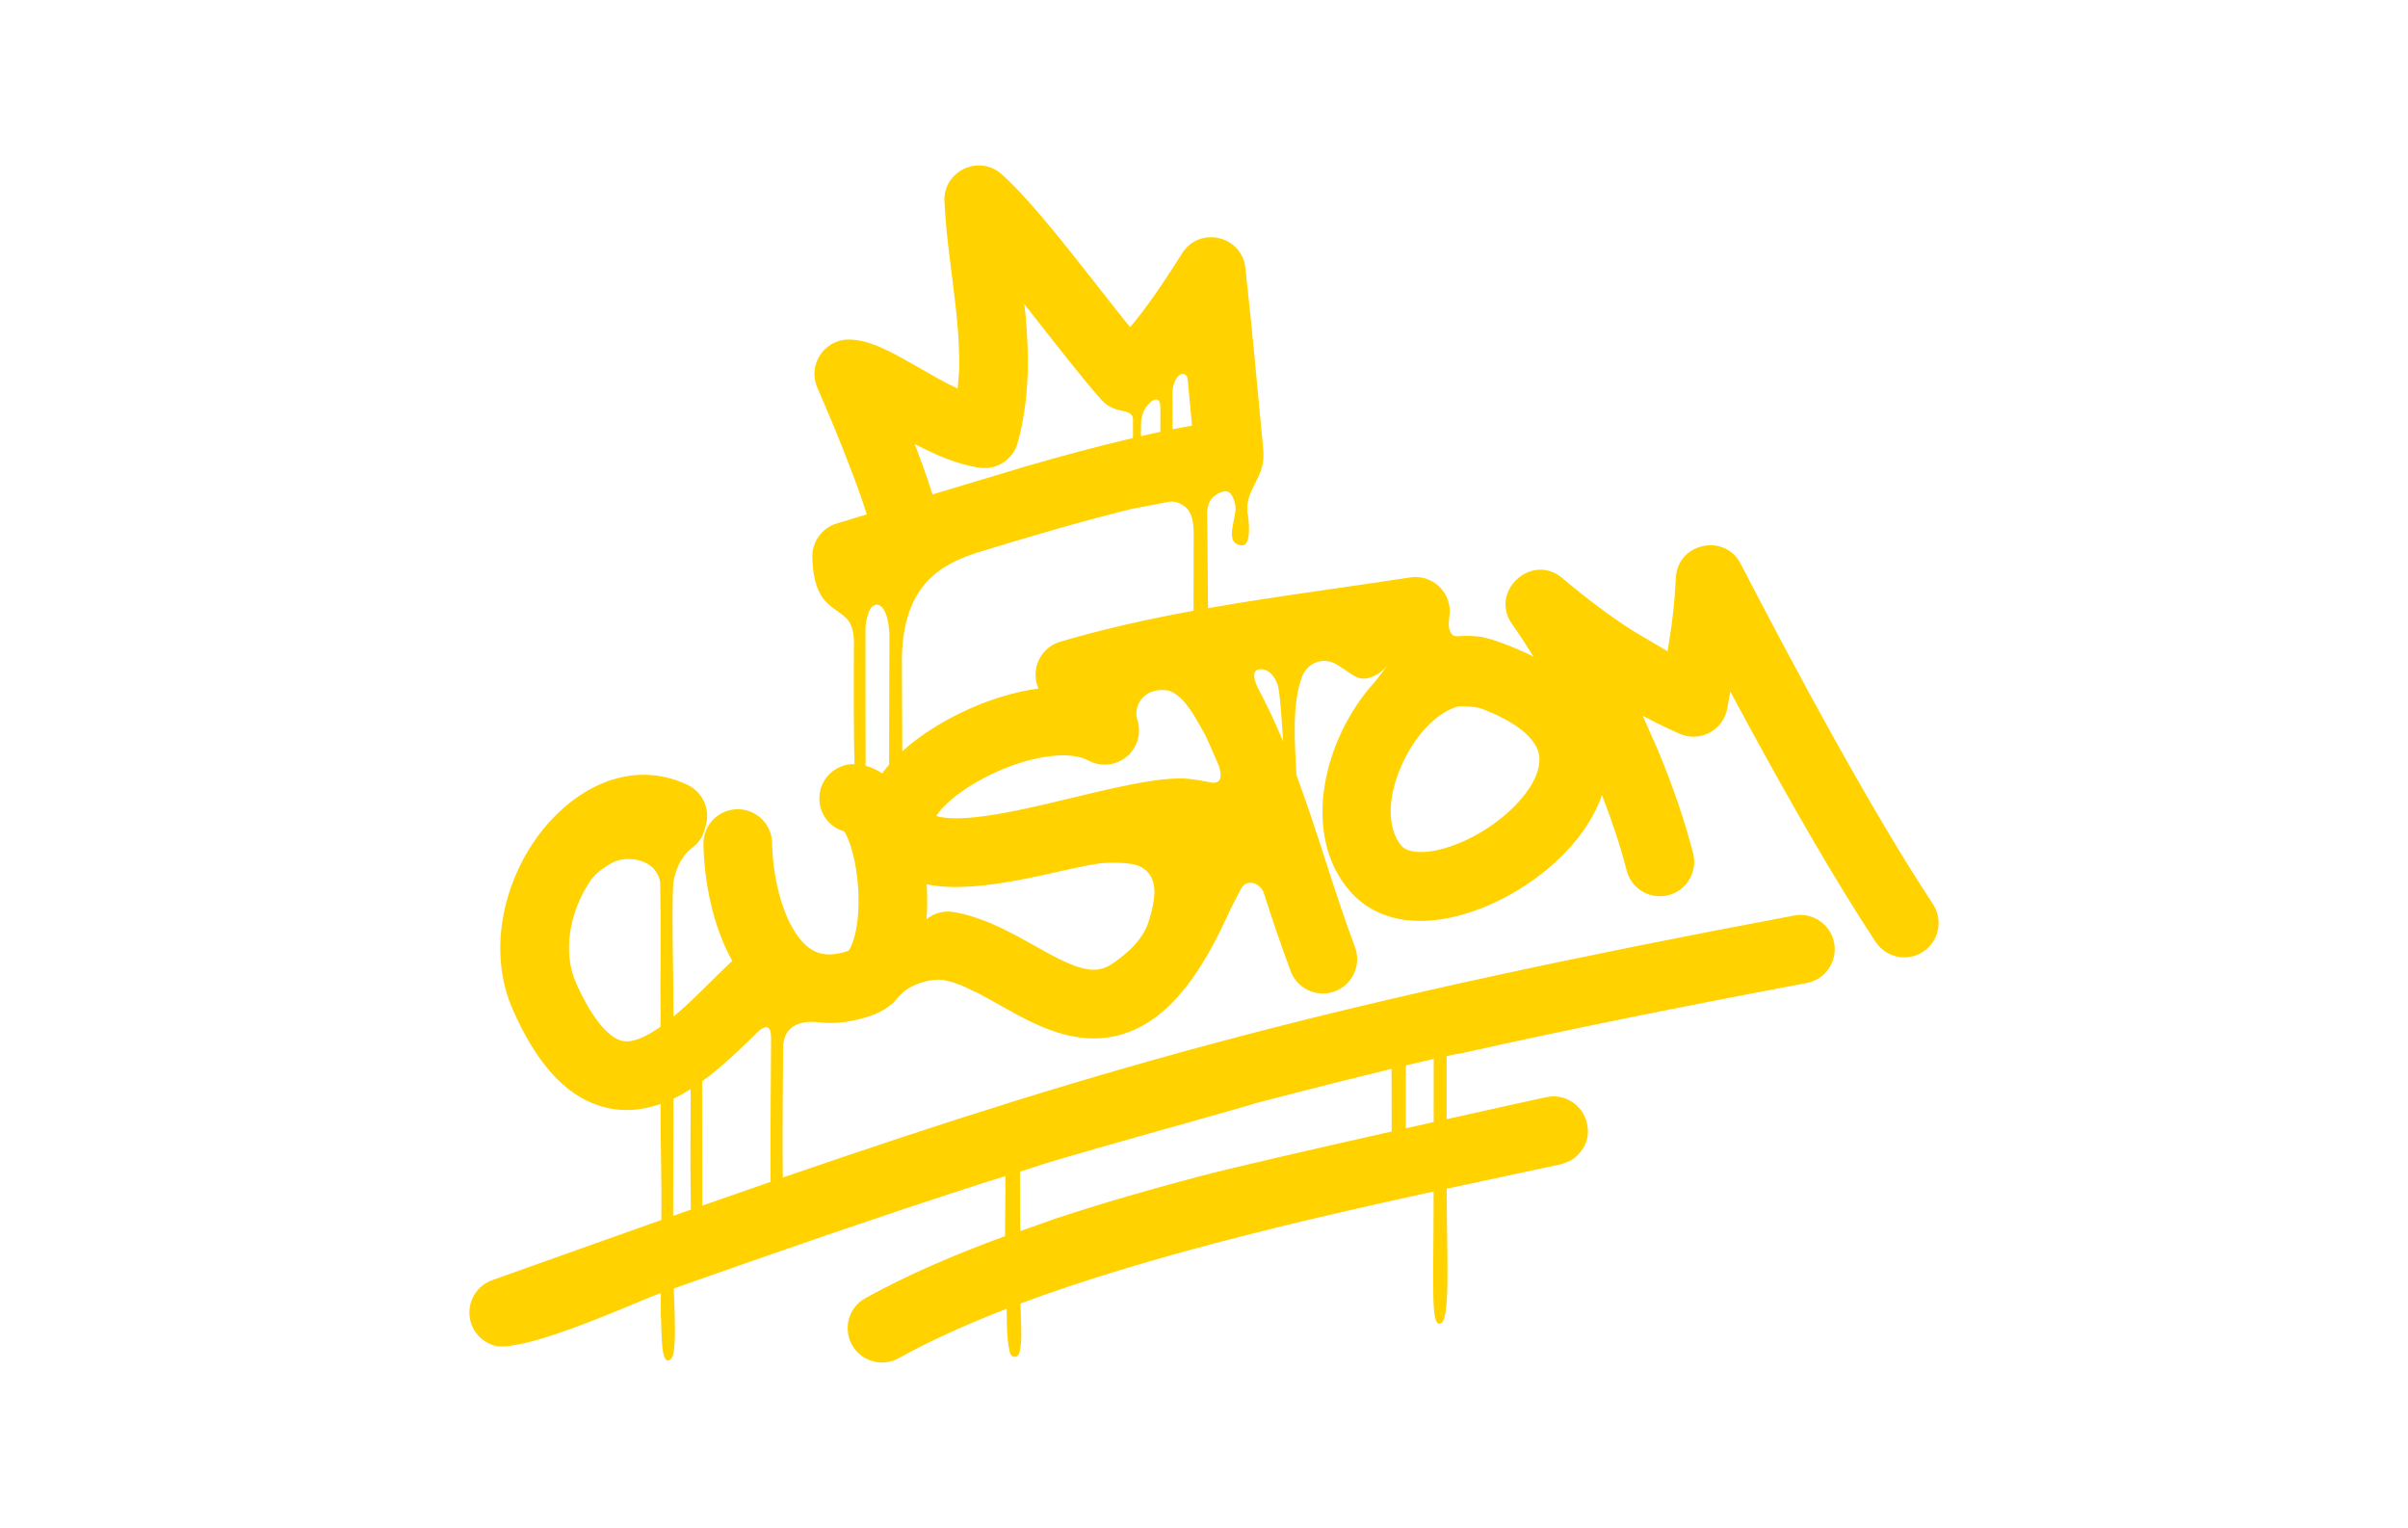
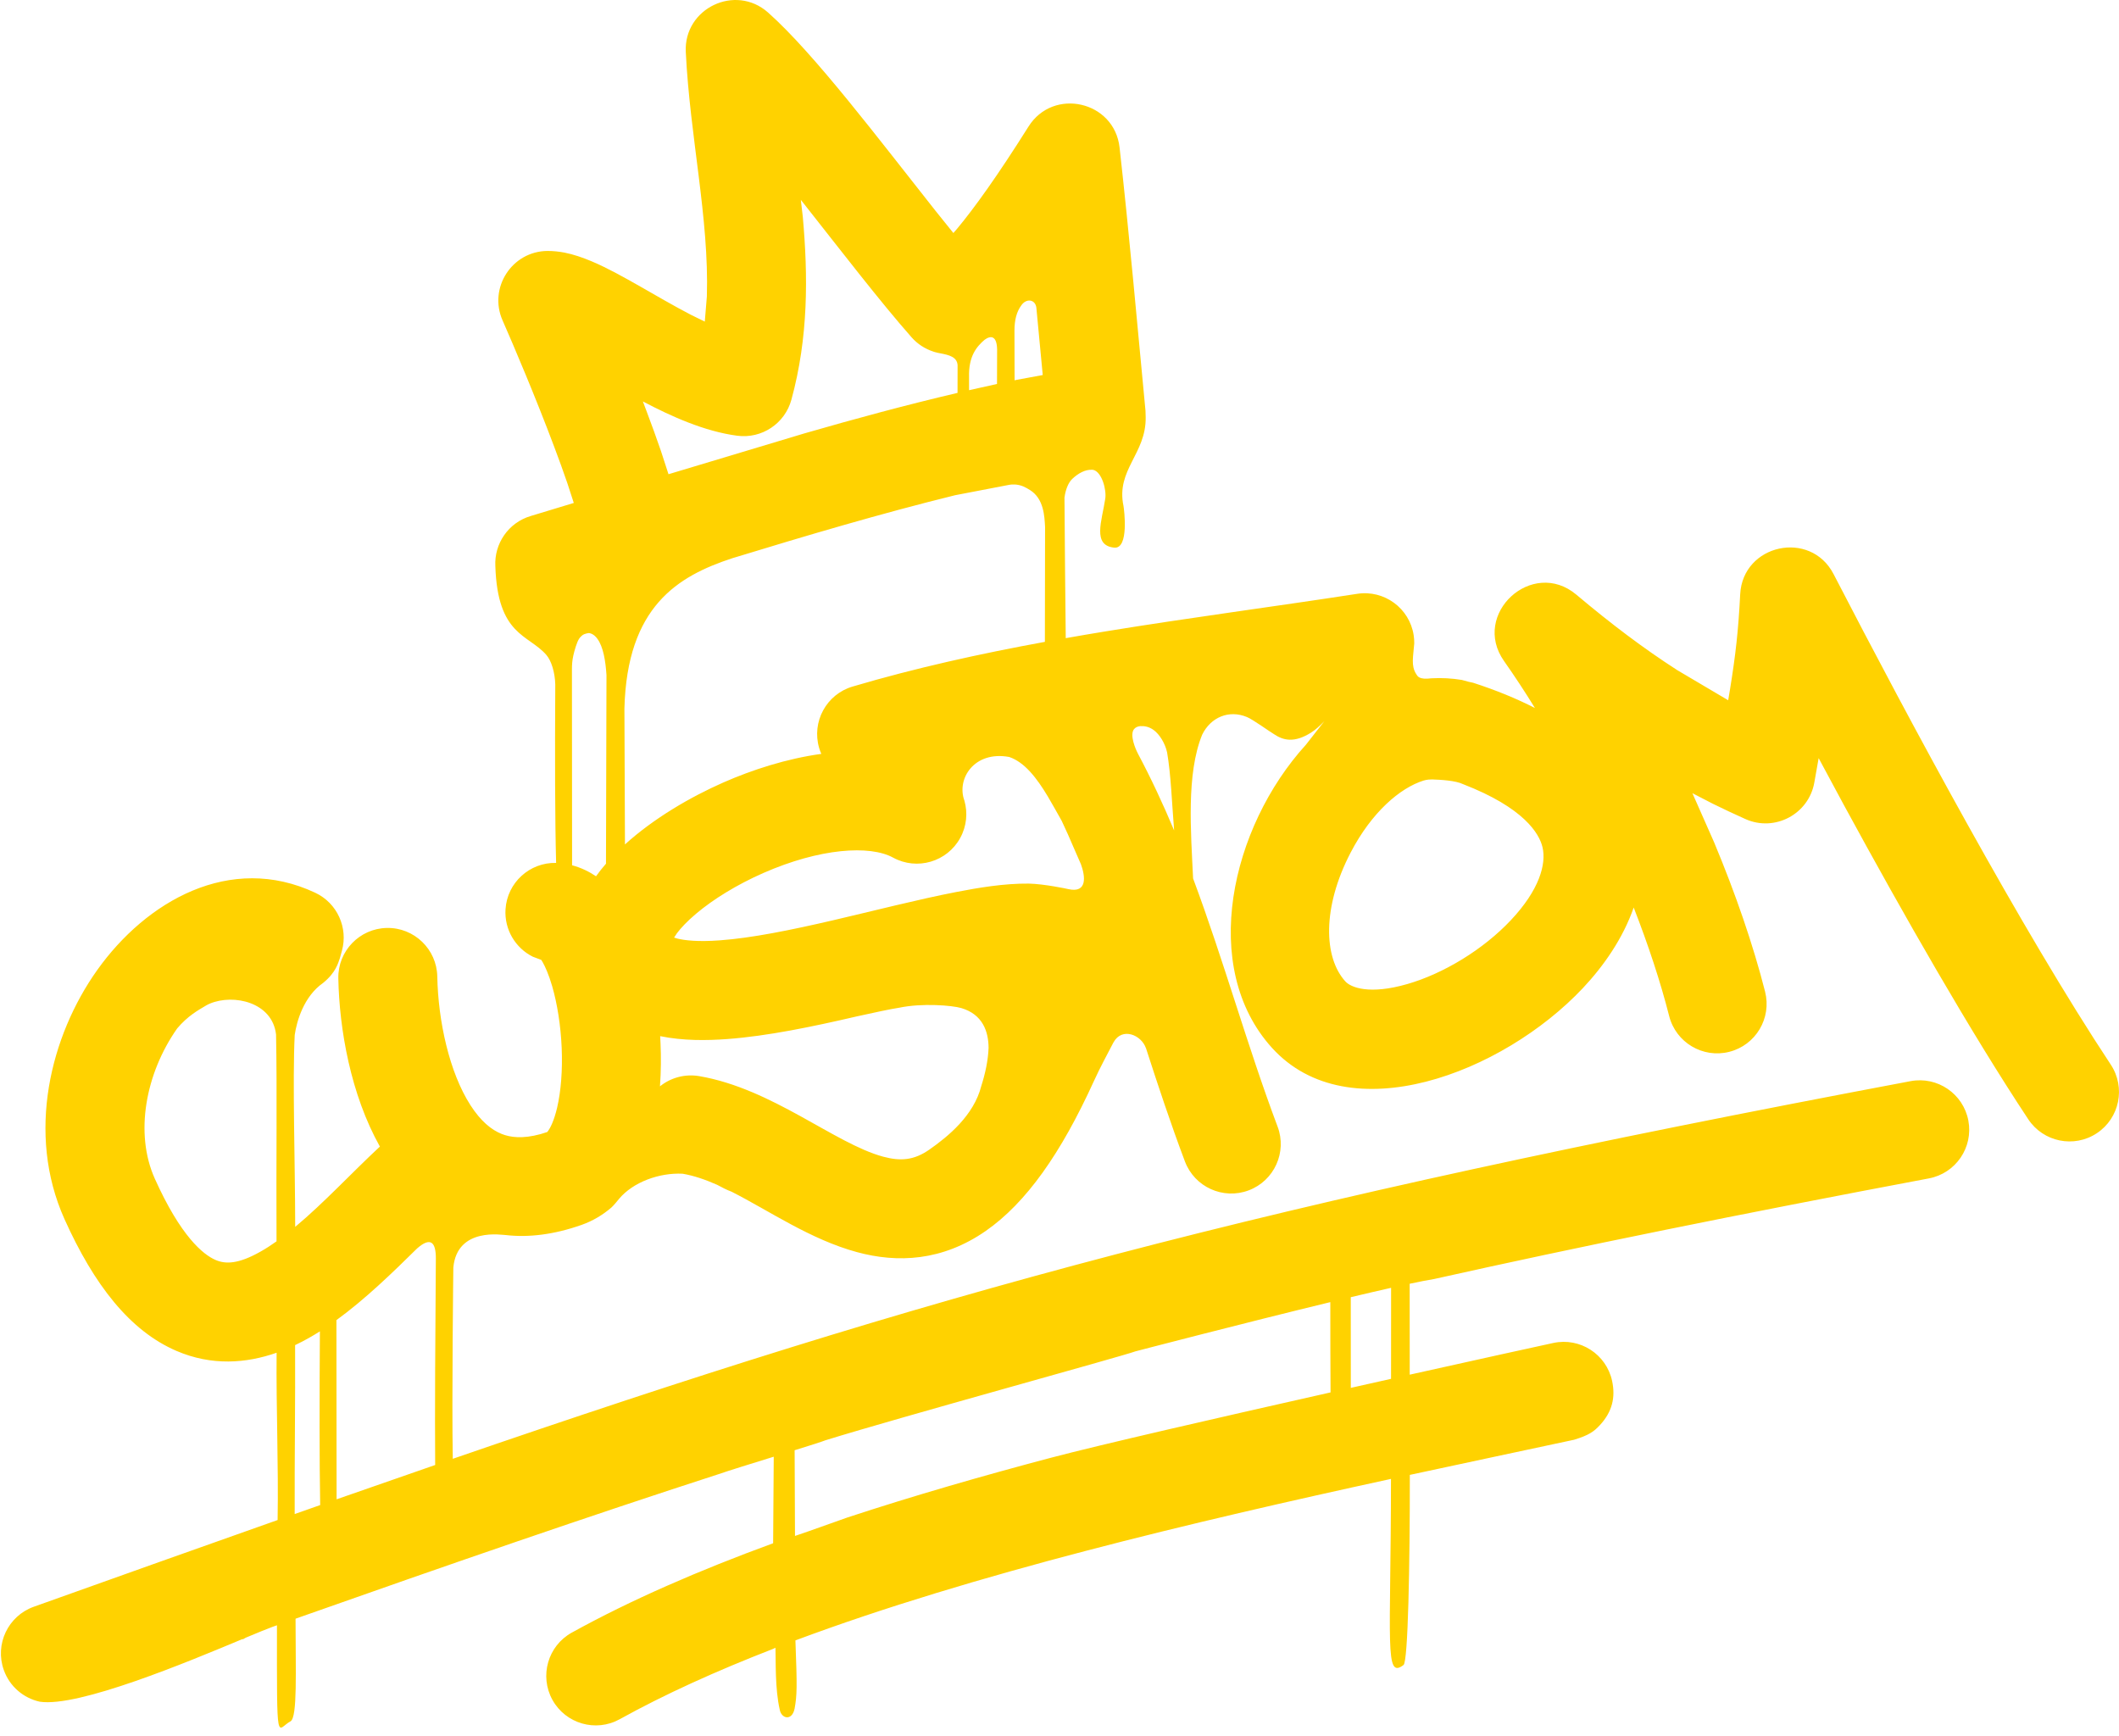
- <svg xmlns="http://www.w3.org/2000/svg" stroke-width="0.501" stroke-linejoin="bevel" fill-rule="evenodd" version="1.1" overflow="visible" width="720pt" height="456.75pt" viewBox="0 0 720 456.75">
+ <svg xmlns="http://www.w3.org/2000/svg" stroke-width="0.501" stroke-linejoin="bevel" fill-rule="evenodd" version="1.1" overflow="visible" width="439.5pt" height="360pt" viewBox="0 0 439.5 360">
  <defs>
	</defs>
  <g id="Document" fill="none" stroke="black" font-family="Times New Roman" font-size="16" transform="scale(1 -1)">
-     <g id="Spread" transform="translate(0 -456.75)">
+     <g id="Spread" transform="translate(0 -360)">
      <g id="Page background">
-         <path d="M 0,456.749 L 0,0 L 719.999,0 L 719.999,456.749 L 0,456.749 Z" stroke-linejoin="bevel" stroke="none" stroke-width="0" marker-start="none" marker-end="none" stroke-miterlimit="79.84" />
+         <path d="M 0.001,359.999 L 0.001,0 L 439.498,0 L 439.498,359.999 L 0.001,359.999 Z" stroke-linejoin="bevel" stroke="none" stroke-width="0" marker-start="none" marker-end="none" stroke-miterlimit="79.84" />
      </g>
      <g id="MouseOff">
-         <path d="M 301.889,52.685 C 300.879,57.053 301.087,62.768 300.995,65.555 C 300.859,65.493 300.7,65.435 300.401,65.285 C 288.8,60.777 278.083,55.945 268.69,50.739 C 263.733,47.993 257.487,49.792 254.739,54.745 C 251.998,59.7 253.787,65.952 258.746,68.696 C 271.008,75.48 285.221,81.636 300.51,87.232 C 300.547,93.131 300.588,99.124 300.637,105.18 C 295.994,103.743 291.18,102.256 289.155,101.548 C 262.289,92.848 234.014,83.086 201.584,71.633 C 201.546,71.612 201.5,71.594 201.455,71.575 C 202.134,56.152 201.852,51.285 200.442,50.319 C 197.855,48.553 197.891,56.206 197.756,59.532 C 197.424,72.552 197.579,44.084 197.6,70.22 C 197.307,70.118 196.994,70.005 196.659,69.888 C 195.633,69.522 193.687,68.716 191.13,67.649 C 190.92,67.524 190.711,67.405 190.497,67.283 L 190.497,67.382 C 178.988,62.573 156.466,53.164 148.405,54.37 C 145.066,55.105 142.168,57.494 140.943,60.944 C 139.038,66.283 141.822,72.153 147.157,74.061 C 164.93,80.407 182.156,86.552 197.736,92.049 C 197.934,103.533 197.422,115.138 197.528,126.743 C 191.259,124.557 184.108,123.963 176.752,127.128 C 167.094,131.276 159.653,140.831 153.528,154.464 C 145.543,172.264 150.633,192.478 160.296,206.077 C 170.456,220.379 187.886,230.449 205.553,222.137 C 210.137,219.977 212.376,214.858 211.082,210.138 C 210.953,209.721 210.733,208.817 210.64,208.553 C 210.278,207.58 209.848,205.614 207.158,203.43 C 203.163,200.65 201.69,195.489 201.284,192.648 C 200.805,183.252 201.368,166.162 201.382,152.851 C 207.305,157.776 213.114,164.084 218.948,169.5 C 212.878,180.342 210.532,193.861 210.328,204.386 C 210.214,210.048 214.728,214.735 220.396,214.844 C 226.057,214.952 230.744,210.442 230.854,204.775 C 231.03,195.55 233.345,184.891 237.747,178.062 C 239.853,174.791 242.07,172.963 244.209,172.121 C 245.94,171.431 248.476,171.045 252.277,172.087 L 253.655,172.519 L 253.848,172.758 C 254.28,173.362 255.051,174.79 255.708,177.564 C 256.508,180.996 256.851,185.356 256.653,189.999 C 256.456,194.619 255.737,199.115 254.684,202.755 C 253.966,205.229 253.222,206.833 252.694,207.774 L 252.42,208.219 L 250.659,208.883 C 247.079,210.674 244.738,214.488 245.006,218.728 C 245.358,224.245 250.018,228.469 255.5,228.333 C 255.259,237.345 255.242,250.237 255.324,265.35 C 255.259,267.83 254.526,270.272 253.449,271.497 C 249.706,275.766 243.353,275.462 242.895,289.889 C 242.646,294.529 245.594,298.913 250.25,300.284 L 259.166,302.986 L 257.826,307.1 C 257.002,309.508 256.081,312.044 255.109,314.62 C 251.237,324.927 246.759,335.465 244.39,340.851 C 241.426,347.592 246.338,355.187 253.697,355.251 C 254.983,355.259 256.178,355.101 257.215,354.911 C 260.951,354.18 264.817,352.297 267.867,350.692 C 271.075,348.995 274.794,346.803 278.098,344.936 C 279.999,343.858 281.782,342.877 283.463,342.005 L 286.336,340.597 L 286.766,345.817 C 287.254,362.028 283.259,378.871 282.394,396.518 C 281.952,405.573 292.683,410.717 299.464,404.694 C 309.107,396.13 322.669,378.106 334.104,363.683 L 337.893,358.967 L 338.714,359.912 C 342.241,364.161 347,370.743 353.473,381.039 C 358.623,389.235 371.283,386.34 372.363,376.723 C 374.409,358.501 376.02,340.157 377.742,322.105 C 377.752,321.978 377.778,320.966 377.78,320.781 C 377.905,313.151 371.584,309.894 373.181,302.35 C 373.308,301.618 374.374,293.376 371.233,293.718 C 366.673,294.196 368.702,299.26 369.389,303.82 C 369.702,305.67 368.715,309.323 366.976,309.831 C 366.894,309.847 366.821,309.854 366.756,309.857 C 366.676,309.894 366.591,309.906 366.673,309.865 C 365.279,309.949 363.81,309.166 362.542,307.964 C 361.768,307.232 361.163,305.81 360.938,304.085 C 361.006,294.162 361.095,284.433 361.201,274.945 C 363.934,275.431 366.653,275.89 369.374,276.335 C 386.859,279.195 404.549,281.497 421.659,284.142 C 427.261,285 432.502,281.16 433.364,275.56 C 433.45,274.997 433.488,274.436 433.484,273.881 L 433.487,273.884 C 433.287,271.16 432.764,269.238 433.887,267.505 C 434.168,267.075 434.408,266.277 437.113,266.627 C 437.123,266.625 437.132,266.621 437.132,266.623 C 439.179,266.733 441.257,266.625 443.356,266.28 L 444.756,265.898 L 445.697,265.695 C 450.382,264.177 454.668,262.432 458.513,260.458 C 456.407,263.88 454.256,267.144 452.114,270.188 C 445.226,279.948 457.973,291.65 467.108,283.963 C 474.246,277.955 480.995,272.846 488.018,268.321 L 498.598,262.068 L 498.99,264.411 C 500.134,271.48 500.71,276.546 501.086,284.032 C 501.609,294.444 515.668,297.495 520.455,288.234 C 536.25,257.699 559.48,214.414 577.951,186.499 C 581.078,181.769 579.782,175.398 575.055,172.27 C 570.332,169.144 563.96,170.443 560.833,175.169 C 548.862,193.256 535.125,217.302 522.65,240.234 L 517.361,250.065 L 516.465,245.016 C 515.309,238.443 508.254,234.699 502.162,237.432 C 499.846,238.47 497.603,239.521 495.415,240.601 L 491.179,242.788 L 495.682,232.598 C 500.118,221.972 503.775,211.366 506.252,201.623 C 507.646,196.132 504.322,190.543 498.828,189.153 C 493.338,187.755 487.752,191.083 486.354,196.577 C 484.562,203.639 482.036,211.284 479,219.081 C 476.772,212.673 472.776,206.954 468.447,202.353 C 451.796,184.686 419.868,172.432 403.968,189.987 C 388.868,206.675 395.409,235.673 410.999,252.826 L 411.005,252.829 L 414.839,257.733 C 413.889,256.738 412.951,255.893 412.043,255.331 C 408.608,253.183 406.34,253.722 404.393,255.035 C 404.392,255.038 404.389,255.04 404.388,255.04 C 403.533,255.528 400.036,258.075 398.777,258.589 C 395.047,260.137 391.271,258.545 389.5,254.93 C 386.168,246.758 387.167,234.763 387.616,225.106 C 394.064,207.822 398.87,190.29 405.141,173.642 C 407.136,168.341 404.448,162.415 399.144,160.422 C 393.842,158.428 387.925,161.11 385.922,166.411 C 382.937,174.335 380.329,182.223 377.822,189.973 C 377.833,189.925 377.834,189.913 377.837,189.902 C 376.884,192.679 372.887,194.317 371.121,191.138 C 371.111,191.122 371.102,191.108 371.088,191.084 C 369.795,188.582 368.35,185.97 367.008,183.014 C 360.217,168.109 353.013,157.86 344.637,152.023 C 335.566,145.704 326.27,145.338 317.917,147.607 C 308.25,150.229 299.763,156.147 291.885,160.146 C 290.862,160.523 289.877,161.047 288.891,161.574 C 286.458,162.651 284.08,163.471 281.735,163.872 C 276.883,164.111 271.472,162.131 268.571,158.68 C 268.424,158.509 267.463,157.293 266.97,156.867 C 265.231,155.369 263.183,154.11 260.819,153.271 C 255.095,151.247 249.803,150.599 245.04,151.153 C 244.47,151.124 234.984,152.899 234.183,144.425 C 234.181,144.411 233.845,116.921 234.067,104.748 C 333.373,138.947 400.267,157.424 536.426,183.07 C 541.994,184.122 547.364,180.456 548.412,174.885 C 549.464,169.318 545.793,163.949 540.226,162.901 C 500.942,155.498 467.594,148.741 437.609,142.034 C 436.328,141.827 434.6,141.491 432.535,141.05 C 432.538,134.659 432.541,128.367 432.546,122.196 C 447.124,125.445 458.88,128.029 462.334,128.772 C 467.88,129.964 473.336,126.425 474.523,120.893 C 475.253,117.478 474.55,114.494 471.987,111.731 C 470.719,110.359 469.691,109.64 466.643,108.7 C 456.07,106.43 444.298,103.944 432.568,101.411 C 432.587,79.879 433.851,60.532 430.296,61.05 C 427.884,61.402 428.634,71.158 428.657,100.584 C 428.564,100.561 428.468,100.539 428.369,100.516 C 387.682,91.657 341.976,80.844 305.134,67.087 C 305.502,57.383 305.471,55.756 304.964,52.932 C 304.416,50.297 302.226,50.865 301.889,52.685 Z M 315.922,92.579 C 329.63,97.087 343.93,101.212 358.263,105 C 368.176,107.62 393.057,113.327 416.124,118.517 C 416.086,124.268 416.073,130.536 416.074,137.24 C 398.138,132.895 376.565,127.269 375.651,127.031 C 372.992,126.026 326.95,113.423 311.337,108.581 C 310.708,108.318 308.159,107.511 304.969,106.522 C 304.994,100.52 305.019,94.588 305.045,88.749 C 308.618,89.954 311.8,91.132 315.922,92.579 Z M 206.563,95.151 C 206.402,104.505 206.413,116.947 206.504,131.176 C 205.766,130.71 205.021,130.26 204.272,129.839 C 203.335,129.306 202.365,128.8 201.364,128.326 C 201.422,116.76 201.235,104.812 201.276,93.291 C 203.04,93.914 204.808,94.534 206.563,95.151 Z M 230.415,103.463 C 230.335,114.54 230.43,129.767 230.556,146.487 C 230.556,146.382 230.556,146.307 230.556,146.235 C 230.58,149.7 229.466,150.828 226.675,148.383 C 221.638,143.421 215.976,137.9 209.932,133.508 C 209.953,118.8 209.964,105.934 209.968,96.346 C 216.959,98.796 223.817,101.185 230.415,103.463 Z M 428.672,121.331 C 428.676,127.483 428.68,133.783 428.681,140.206 C 426.149,139.636 423.319,138.979 420.318,138.262 C 420.323,131.515 420.325,125.218 420.327,119.46 C 423.164,120.097 425.954,120.723 428.672,121.331 Z M 194.169,147.707 C 195.307,148.345 196.363,149.028 197.51,149.847 C 197.422,166.471 197.647,181.416 197.412,192.743 C 196.649,199.453 188.612,201.21 183.701,199.161 C 183.395,199.03 183.142,198.906 182.937,198.783 C 181.222,197.766 179.106,196.607 176.902,194.006 C 170.344,184.664 168.038,172.264 172.257,162.862 C 177.613,150.928 182.263,147.105 184.865,145.986 C 186.915,145.104 189.546,145.095 194.169,147.707 Z M 332.902,168.867 C 336.784,171.576 342.13,175.944 343.676,182.042 C 344.501,184.612 345.096,187.349 345.196,189.95 C 345.189,193.392 343.953,196.925 339.539,198.228 C 337.63,198.786 331.444,199.3 326.675,198.303 C 324.577,197.974 321.849,197.375 317.59,196.44 C 317.586,196.435 317.582,196.435 317.582,196.435 C 308.779,194.393 299.338,192.414 290.976,191.8 C 286.757,191.489 281.839,191.426 277.08,192.404 C 277.111,191.883 277.139,191.377 277.158,190.878 C 277.278,188.16 277.271,185.136 277.039,181.998 C 279.251,183.771 282.182,184.623 285.2,184.11 C 300.371,181.508 313.25,170.148 323.298,167.416 C 326.938,166.429 329.721,166.651 332.902,168.867 Z M 432.056,203.212 C 439.587,205.387 447.784,210.365 453.501,216.433 C 459.464,222.751 460.903,228.129 460.088,231.582 C 459.41,234.439 456.232,239.773 443.63,244.657 C 442.061,245.425 438.923,245.586 437.206,245.643 C 436.838,245.637 436.176,245.643 435.422,245.414 C 430.537,243.876 424.651,238.869 420.271,230.439 C 414.372,219.086 414.688,208.727 419.187,203.762 C 420.332,202.487 424.208,200.939 432.056,203.212 Z M 289.473,212.274 C 296.096,212.756 304.168,214.399 312.933,216.433 C 321.342,218.387 330.646,220.783 338.481,222.295 C 343.063,223.187 348.437,224.094 353.517,224.042 C 356.659,223.987 361.563,222.954 361.732,222.897 C 365.705,222.01 365.279,225.515 364.353,228.053 C 364.296,228.198 363.287,230.518 362.871,231.449 C 362.098,233.278 361.233,235.217 360.362,237.057 C 360.142,237.482 357.881,241.445 357.496,242.093 C 355.155,246.007 352.638,249.233 349.473,250.304 C 342.178,251.637 338.511,245.734 340.183,241.249 C 340.895,238.745 340.665,235.974 339.317,233.515 C 336.598,228.545 330.358,226.716 325.389,229.432 C 320.581,232.066 310.235,231.406 298.458,226.23 C 292.992,223.824 288.105,220.808 284.537,217.801 C 282.59,216.16 281.348,214.789 280.576,213.765 L 279.968,212.847 L 280.647,212.641 C 282.117,212.274 284.841,211.931 289.473,212.274 Z M 265.842,228.167 C 265.871,240.649 265.904,253.763 265.946,267.285 C 265.753,270.248 265.285,273.105 264.086,274.773 C 263.769,275.241 263.224,275.797 262.491,275.973 C 262.425,275.988 262.359,276 262.283,276.008 C 261.591,275.898 261.059,275.758 260.609,275.229 C 260.523,275.19 260.395,275.012 260.249,274.796 C 260.027,274.436 259.807,273.92 259.583,273.222 C 258.635,270.229 258.801,269.296 258.782,266.883 C 258.801,250.641 258.811,236.932 258.811,227.841 C 260.691,227.345 262.348,226.525 263.775,225.562 C 264.413,226.447 265.1,227.321 265.842,228.167 Z M 290.194,245.016 C 296.183,247.646 303.266,249.947 310.505,250.945 C 310.332,251.335 310.18,251.742 310.058,252.16 C 308.453,257.597 311.564,263.312 316.995,264.908 C 330.068,268.775 343.457,271.721 356.874,274.178 C 356.881,281.656 356.896,289.644 356.913,298.02 C 356.786,300.178 356.685,303.856 353.773,305.67 C 353.311,305.96 352.852,306.218 352.381,306.421 C 351.153,306.93 350.031,306.847 349.514,306.752 C 347.537,306.386 338.806,304.708 338.256,304.59 C 322.828,300.791 307.499,296.242 292.048,291.524 C 280.724,287.813 270.208,281.509 269.665,260.339 C 269.688,250.78 269.728,241.406 269.778,232.164 C 275.754,237.577 283.329,241.992 290.194,245.016 Z M 382.226,251.238 C 381.809,253.168 380.632,255.03 379.418,255.904 C 378.493,256.565 377.582,256.754 376.66,256.702 C 376.148,256.655 375.692,256.463 375.384,256.1 C 374.381,254.93 375.699,251.887 376.148,251.055 C 376.14,251.06 376.136,251.066 376.128,251.081 C 378.931,245.811 381.417,240.465 383.68,235.072 C 383.212,240.866 383.024,246.586 382.226,251.238 Z M 278.809,308.944 L 306.98,317.408 C 317.472,320.439 328.073,323.307 338.758,325.813 C 338.759,327.717 338.764,329.629 338.768,331.55 L 338.768,331.554 C 338.673,333.287 336.923,333.676 335.328,333.992 C 334.874,334.07 334.444,334.165 334.026,334.284 C 333.926,334.313 333.84,334.342 333.754,334.371 C 333.749,334.371 333.749,334.371 333.747,334.374 L 333.749,334.374 C 332.019,334.942 330.465,335.932 329.224,337.34 C 322.736,344.69 314.607,355.274 306.75,365.224 L 306.254,365.843 L 306.667,362.31 C 307.759,350.053 307.841,337.34 304.299,324.395 C 302.95,319.447 298.149,316.256 293.062,316.928 C 286.346,317.81 279.42,320.91 273.493,324.041 L 274.324,321.842 C 275.334,319.157 276.323,316.447 277.23,313.798 L 278.809,308.944 Z M 346.944,327.662 C 346.951,329.824 346.961,332 346.965,334.179 L 346.965,334.184 C 347.075,337.809 345.657,337.76 344.375,336.834 C 342.699,335.391 341.019,333.402 341.149,329.067 C 341.149,329.058 341.148,329.054 341.148,329.047 C 341.148,328.156 341.149,327.261 341.149,326.37 C 343.077,326.813 345.018,327.243 346.944,327.662 Z M 351.009,328.515 L 356.429,329.516 L 355.104,343.503 C 354.869,345.236 353.013,345.478 351.98,343.956 C 351.009,342.646 350.573,340.931 350.565,338.758 C 350.57,335.271 350.581,331.844 350.59,328.427 C 350.725,328.458 350.866,328.486 351.009,328.515 Z M 333.749,334.374 L 333.747,334.375 L 333.747,334.374 L 333.749,334.374 Z" fill="#ffd200" stroke-linejoin="miter" stroke="none" marker-start="none" marker-end="none" />
+         <g id="Group" stroke-linejoin="miter" stroke="none" fill="#ffd200">
+           <path d="M 161.733,5.389 C 160.723,9.757 160.931,15.472 160.839,18.259 C 160.703,18.197 160.544,18.139 160.245,17.989 C 148.644,13.481 137.927,8.649 128.534,3.443 C 123.577,0.697 117.331,2.496 114.583,7.449 C 111.842,12.404 113.631,18.656 118.59,21.4 C 130.852,28.184 145.065,34.34 160.354,39.936 C 160.391,45.835 160.432,51.828 160.481,57.884 C 155.838,56.447 151.024,54.96 148.999,54.252 C 122.133,45.552 93.858,35.79 61.428,24.337 C 61.39,24.316 61.344,24.298 61.299,24.279 C 61.31,13.065 61.696,3.989 60.286,3.023 C 57.365,1.518 57.423,-3.212 57.444,22.924 C 57.151,22.822 56.838,22.709 56.503,22.592 C 55.477,22.226 53.531,21.42 50.974,20.353 C 50.764,20.228 50.555,20.109 50.341,19.987 L 50.341,20.086 C 38.832,15.277 16.31,5.868 8.249,7.074 C 4.91,7.809 2.012,10.198 0.787,13.648 C -1.118,18.987 1.666,24.857 7.001,26.765 C 24.774,33.111 42,39.256 57.58,44.753 C 57.778,56.237 57.266,67.842 57.372,79.447 C 51.103,77.261 43.952,76.667 36.596,79.832 C 26.938,83.98 19.497,93.535 13.372,107.168 C 5.387,124.968 10.477,145.182 20.14,158.781 C 30.3,173.083 47.73,183.153 65.397,174.841 C 69.981,172.681 72.22,167.562 70.926,162.842 C 70.797,162.425 70.577,161.521 70.484,161.257 C 70.122,160.284 69.692,158.318 67.002,156.134 C 63.007,153.354 61.534,148.193 61.128,145.352 C 60.649,135.956 61.212,118.866 61.226,105.555 C 67.149,110.48 72.958,116.788 78.792,122.204 C 72.722,133.046 70.376,146.565 70.172,157.09 C 70.058,162.752 74.572,167.439 80.24,167.548 C 85.901,167.656 90.588,163.146 90.698,157.479 C 90.874,148.254 93.189,137.595 97.591,130.766 C 99.697,127.495 101.914,125.667 104.053,124.825 C 105.784,124.135 108.32,123.749 112.121,124.791 L 113.499,125.223 L 113.692,125.462 C 114.124,126.066 114.895,127.494 115.552,130.268 C 116.352,133.7 116.695,138.06 116.497,142.703 C 116.3,147.323 115.581,151.819 114.528,155.459 C 113.81,157.933 113.066,159.537 112.538,160.478 L 112.264,160.923 L 110.503,161.587 C 106.923,163.378 104.582,167.192 104.85,171.432 C 105.202,176.949 109.862,181.173 115.344,181.037 C 115.103,190.049 115.086,202.941 115.168,218.054 C 115.103,220.534 114.37,222.976 113.293,224.201 C 109.55,228.47 103.197,228.166 102.739,242.593 C 102.49,247.233 105.438,251.617 110.094,252.988 L 119.01,255.69 L 117.67,259.804 C 116.846,262.212 115.925,264.748 114.953,267.324 C 111.081,277.631 106.603,288.169 104.234,293.555 C 101.27,300.296 106.182,307.891 113.541,307.955 C 114.827,307.963 116.022,307.805 117.059,307.615 C 120.795,306.884 124.661,305.001 127.711,303.396 C 130.919,301.699 134.638,299.507 137.942,297.64 C 139.843,296.562 141.626,295.581 143.307,294.709 L 146.18,293.301 L 146.61,298.521 C 147.098,314.732 143.103,331.575 142.238,349.222 C 141.796,358.277 152.527,363.421 159.308,357.398 C 168.951,348.834 182.513,330.81 193.948,316.387 L 197.737,311.671 L 198.558,312.616 C 202.085,316.865 206.844,323.447 213.317,333.743 C 218.467,341.939 231.127,339.044 232.207,329.427 C 234.253,311.205 235.864,292.861 237.586,274.809 C 237.596,274.682 237.622,273.67 237.624,273.485 C 237.749,265.855 231.428,262.598 233.025,255.054 C 233.152,254.322 234.218,246.08 231.077,246.422 C 226.517,246.9 228.546,251.964 229.233,256.524 C 229.546,258.374 228.559,262.027 226.82,262.535 C 226.738,262.551 226.665,262.558 226.6,262.561 C 226.52,262.598 226.435,262.61 226.517,262.569 C 225.123,262.653 223.654,261.87 222.386,260.668 C 221.612,259.936 221.007,258.514 220.782,256.789 C 220.85,246.866 220.939,237.137 221.045,227.649 C 223.778,228.135 226.497,228.594 229.218,229.039 C 246.703,231.899 264.393,234.201 281.503,236.846 C 287.105,237.704 292.346,233.864 293.208,228.264 C 293.294,227.701 293.332,227.14 293.328,226.585 L 293.331,226.588 C 293.131,223.864 292.608,221.942 293.731,220.209 C 294.012,219.779 294.252,218.981 296.957,219.331 C 296.967,219.329 296.976,219.325 296.976,219.327 C 299.023,219.437 301.101,219.329 303.2,218.984 L 304.6,218.602 L 305.541,218.399 C 310.226,216.881 314.512,215.136 318.357,213.162 C 316.251,216.584 314.1,219.848 311.958,222.892 C 305.07,232.652 317.817,244.354 326.952,236.667 C 334.09,230.659 340.839,225.55 347.862,221.025 L 358.442,214.772 L 358.834,217.115 C 359.978,224.184 360.554,229.25 360.93,236.736 C 361.453,247.148 375.512,250.199 380.299,240.938 C 396.094,210.403 419.324,167.118 437.795,139.203 C 440.922,134.473 439.626,128.102 434.899,124.974 C 430.176,121.848 423.804,123.147 420.677,127.873 C 408.706,145.96 394.969,170.006 382.494,192.938 L 377.205,202.769 L 376.309,197.72 C 375.153,191.147 368.098,187.403 362.006,190.136 C 359.69,191.174 357.447,192.225 355.259,193.305 L 351.023,195.492 L 355.526,185.302 C 359.962,174.676 363.619,164.07 366.096,154.327 C 367.49,148.836 364.166,143.247 358.672,141.857 C 353.182,140.459 347.596,143.787 346.198,149.281 C 344.406,156.343 341.88,163.988 338.844,171.785 C 336.616,165.377 332.62,159.658 328.291,155.057 C 311.64,137.39 279.712,125.136 263.812,142.691 C 248.712,159.379 255.253,188.377 270.843,205.53 L 270.849,205.533 L 274.683,210.437 C 273.733,209.442 272.795,208.597 271.887,208.035 C 268.452,205.887 266.184,206.426 264.237,207.739 C 264.236,207.742 264.233,207.744 264.232,207.744 C 263.377,208.232 259.88,210.779 258.621,211.293 C 254.891,212.841 251.115,211.249 249.344,207.634 C 246.012,199.462 247.011,187.467 247.46,177.81 C 253.908,160.526 258.714,142.994 264.985,126.346 C 266.98,121.045 264.292,115.119 258.988,113.126 C 253.686,111.132 247.769,113.814 245.766,119.115 C 242.781,127.039 240.173,134.927 237.666,142.677 C 237.677,142.629 237.678,142.617 237.681,142.606 C 236.728,145.383 232.731,147.021 230.965,143.842 C 230.955,143.826 230.946,143.812 230.932,143.788 C 229.639,141.286 228.194,138.674 226.852,135.718 C 220.061,120.813 212.857,110.564 204.481,104.727 C 195.41,98.408 186.114,98.042 177.761,100.311 C 168.094,102.933 159.607,108.851 151.729,112.85 C 150.706,113.227 149.721,113.751 148.735,114.278 C 146.302,115.355 143.924,116.175 141.579,116.576 C 136.727,116.815 131.316,114.835 128.415,111.384 C 128.268,111.213 127.307,109.997 126.814,109.571 C 125.075,108.073 123.027,106.814 120.663,105.975 C 114.939,103.951 109.647,103.303 104.884,103.857 C 104.314,103.828 94.828,105.603 94.027,97.129 C 94.025,97.115 93.689,69.625 93.911,57.452 C 193.217,91.651 260.111,110.128 396.27,135.774 C 401.838,136.826 407.208,133.16 408.256,127.589 C 409.308,122.022 405.637,116.653 400.07,115.605 C 360.786,108.202 327.438,101.445 297.453,94.738 C 296.172,94.531 294.444,94.195 292.379,93.754 C 292.382,87.363 292.385,81.071 292.39,74.9 C 306.968,78.149 318.724,80.733 322.178,81.476 C 327.724,82.668 333.18,79.129 334.367,73.597 C 335.097,70.182 334.394,67.198 331.831,64.435 C 330.563,63.063 329.535,62.344 326.487,61.404 C 315.914,59.134 304.142,56.648 292.412,54.115 C 292.429,35.521 292.048,15.403 291.11,14.691 C 287.137,11.675 288.474,18.904 288.501,53.288 C 288.408,53.265 288.312,53.243 288.213,53.22 C 247.526,44.361 201.82,33.548 164.978,19.791 C 165.346,10.087 165.315,8.46 164.808,5.636 C 164.26,3.001 162.07,3.569 161.733,5.389 Z M 175.766,45.283 C 189.474,49.791 203.774,53.916 218.107,57.704 C 228.02,60.324 252.901,66.031 275.968,71.221 C 275.93,76.972 275.917,83.24 275.918,89.944 C 257.982,85.599 236.409,79.973 235.495,79.735 C 232.836,78.73 186.794,66.127 171.181,61.285 C 170.552,61.022 168.003,60.215 164.813,59.226 C 164.838,53.224 164.863,47.292 164.889,41.453 C 168.462,42.658 171.644,43.836 175.766,45.283 Z M 66.407,47.855 C 66.246,57.209 66.257,69.651 66.348,83.88 C 65.61,83.414 64.865,82.964 64.116,82.543 C 63.179,82.01 62.209,81.504 61.208,81.03 C 61.266,69.464 61.079,57.516 61.12,45.995 C 62.884,46.618 64.652,47.238 66.407,47.855 Z M 90.259,56.167 C 90.179,67.244 90.274,82.471 90.4,99.191 C 90.4,99.086 90.4,99.011 90.4,98.939 C 90.424,102.404 89.31,103.532 86.519,101.087 C 81.482,96.125 75.82,90.604 69.776,86.212 C 69.797,71.504 69.808,58.638 69.812,49.05 C 76.803,51.5 83.661,53.889 90.259,56.167 Z M 288.516,74.035 C 288.52,80.187 288.524,86.487 288.525,92.91 C 285.993,92.34 283.163,91.683 280.162,90.966 C 280.167,84.219 280.169,77.922 280.171,72.164 C 283.008,72.801 285.798,73.427 288.516,74.035 Z M 54.013,100.411 C 55.151,101.049 56.207,101.732 57.354,102.551 C 57.266,119.175 57.491,134.12 57.256,145.447 C 56.493,152.157 48.456,153.914 43.545,151.865 C 43.239,151.734 42.986,151.61 42.781,151.487 C 41.066,150.47 38.95,149.311 36.746,146.71 C 30.188,137.368 27.882,124.968 32.101,115.566 C 37.457,103.632 42.107,99.809 44.709,98.69 C 46.759,97.808 49.39,97.799 54.013,100.411 Z M 192.746,121.571 C 196.628,124.28 201.974,128.648 203.52,134.746 C 204.345,137.316 204.94,140.053 205.04,142.654 C 205.033,146.096 203.797,149.629 199.383,150.932 C 197.474,151.49 191.288,152.004 186.519,151.007 C 184.421,150.678 181.693,150.079 177.434,149.144 C 177.43,149.139 177.426,149.139 177.426,149.139 C 168.623,147.097 159.182,145.118 150.82,144.504 C 146.601,144.193 141.683,144.13 136.924,145.108 C 136.955,144.587 136.983,144.081 137.002,143.582 C 137.122,140.864 137.115,137.84 136.883,134.702 C 139.095,136.475 142.026,137.327 145.044,136.814 C 160.215,134.212 173.094,122.852 183.142,120.12 C 186.782,119.133 189.565,119.355 192.746,121.571 Z M 291.9,155.916 C 299.431,158.091 307.628,163.069 313.345,169.137 C 319.308,175.455 320.747,180.833 319.932,184.286 C 319.254,187.143 316.076,192.477 303.474,197.361 C 301.905,198.129 298.767,198.29 297.05,198.347 C 296.682,198.341 296.02,198.347 295.266,198.118 C 290.381,196.58 284.495,191.573 280.115,183.143 C 274.216,171.79 274.532,161.431 279.031,156.466 C 280.176,155.191 284.052,153.643 291.9,155.916 Z M 149.317,164.978 C 155.94,165.46 164.012,167.103 172.777,169.137 C 181.186,171.091 190.49,173.487 198.325,174.999 C 202.907,175.891 208.281,176.798 213.361,176.746 C 216.503,176.691 221.407,175.658 221.576,175.601 C 225.549,174.714 225.123,178.219 224.197,180.757 C 224.14,180.902 223.131,183.222 222.715,184.153 C 221.942,185.982 221.077,187.921 220.206,189.761 C 219.986,190.186 217.725,194.149 217.34,194.797 C 214.999,198.711 212.482,201.937 209.317,203.008 C 202.022,204.341 198.355,198.438 200.027,193.953 C 200.739,191.449 200.509,188.678 199.161,186.219 C 196.442,181.249 190.202,179.42 185.233,182.136 C 180.425,184.77 170.079,184.11 158.302,178.934 C 152.836,176.528 147.949,173.512 144.381,170.505 C 142.434,168.864 141.192,167.493 140.42,166.469 L 139.812,165.551 L 140.491,165.345 C 141.961,164.978 144.685,164.635 149.317,164.978 Z M 125.686,180.871 C 125.715,193.353 125.748,206.467 125.79,219.989 C 125.597,222.952 125.129,225.809 123.93,227.477 C 123.613,227.945 123.068,228.501 122.335,228.677 C 122.269,228.692 122.203,228.704 122.127,228.712 C 121.435,228.602 120.903,228.462 120.453,227.933 C 120.367,227.894 120.239,227.716 120.093,227.5 C 119.871,227.14 119.651,226.624 119.427,225.926 C 118.479,222.933 118.645,222 118.626,219.587 C 118.645,203.345 118.655,189.636 118.655,180.545 C 120.535,180.049 122.192,179.229 123.619,178.266 C 124.257,179.151 124.944,180.025 125.686,180.871 Z M 150.038,197.72 C 156.027,200.35 163.11,202.651 170.349,203.649 C 170.176,204.039 170.024,204.446 169.902,204.864 C 168.297,210.301 171.408,216.016 176.839,217.612 C 189.912,221.479 203.301,224.425 216.718,226.882 C 216.725,234.36 216.74,242.348 216.757,250.724 C 216.63,252.882 216.529,256.56 213.617,258.374 C 213.155,258.664 212.696,258.922 212.225,259.125 C 210.997,259.634 209.875,259.551 209.358,259.456 C 207.381,259.09 198.65,257.412 198.1,257.294 C 182.672,253.495 167.343,248.946 151.892,244.228 C 140.568,240.517 130.052,234.213 129.509,213.043 C 129.532,203.484 129.572,194.11 129.622,184.868 C 135.598,190.281 143.173,194.696 150.038,197.72 Z M 242.07,203.942 C 241.653,205.872 240.476,207.734 239.262,208.608 C 238.337,209.269 237.426,209.458 236.504,209.406 C 235.992,209.359 235.536,209.167 235.228,208.804 C 234.225,207.634 235.543,204.591 235.992,203.759 C 235.984,203.764 235.98,203.77 235.972,203.785 C 238.775,198.515 241.261,193.169 243.524,187.776 C 243.056,193.57 242.868,199.29 242.07,203.942 Z M 138.653,261.648 L 166.824,270.112 C 177.316,273.143 187.917,276.011 198.602,278.517 C 198.603,280.421 198.608,282.333 198.612,284.254 L 198.612,284.258 C 198.517,285.991 196.767,286.38 195.172,286.696 C 194.718,286.774 194.288,286.869 193.87,286.988 C 193.77,287.017 193.684,287.046 193.598,287.075 C 193.593,287.075 193.593,287.075 193.591,287.078 L 193.593,287.078 C 191.863,287.646 190.309,288.636 189.068,290.044 C 182.58,297.394 174.451,307.978 166.594,317.928 L 166.098,318.547 L 166.511,315.014 C 167.603,302.757 167.685,290.044 164.143,277.099 C 162.794,272.151 157.993,268.96 152.906,269.632 C 146.19,270.514 139.264,273.614 133.337,276.745 L 134.168,274.546 C 135.178,271.861 136.167,269.151 137.074,266.502 L 138.653,261.648 Z M 206.788,280.366 C 206.795,282.528 206.805,284.704 206.809,286.883 L 206.809,286.888 C 206.919,290.513 205.501,290.464 204.219,289.538 C 202.543,288.095 200.863,286.106 200.993,281.771 C 200.993,281.762 200.992,281.758 200.992,281.751 C 200.992,280.86 200.993,279.965 200.993,279.074 C 202.921,279.517 204.862,279.947 206.788,280.366 Z M 210.853,281.219 L 216.273,282.22 L 214.948,296.207 C 214.713,297.94 212.857,298.182 211.824,296.66 C 210.853,295.35 210.417,293.635 210.409,291.462 C 210.414,287.975 210.425,284.548 210.434,281.131 C 210.569,281.162 210.71,281.19 210.853,281.219 Z M 193.593,287.078 L 193.591,287.079 L 193.591,287.078 L 193.593,287.078 Z" marker-start="none" marker-end="none" />
+         </g>
      </g>
    </g>
  </g>
</svg>
